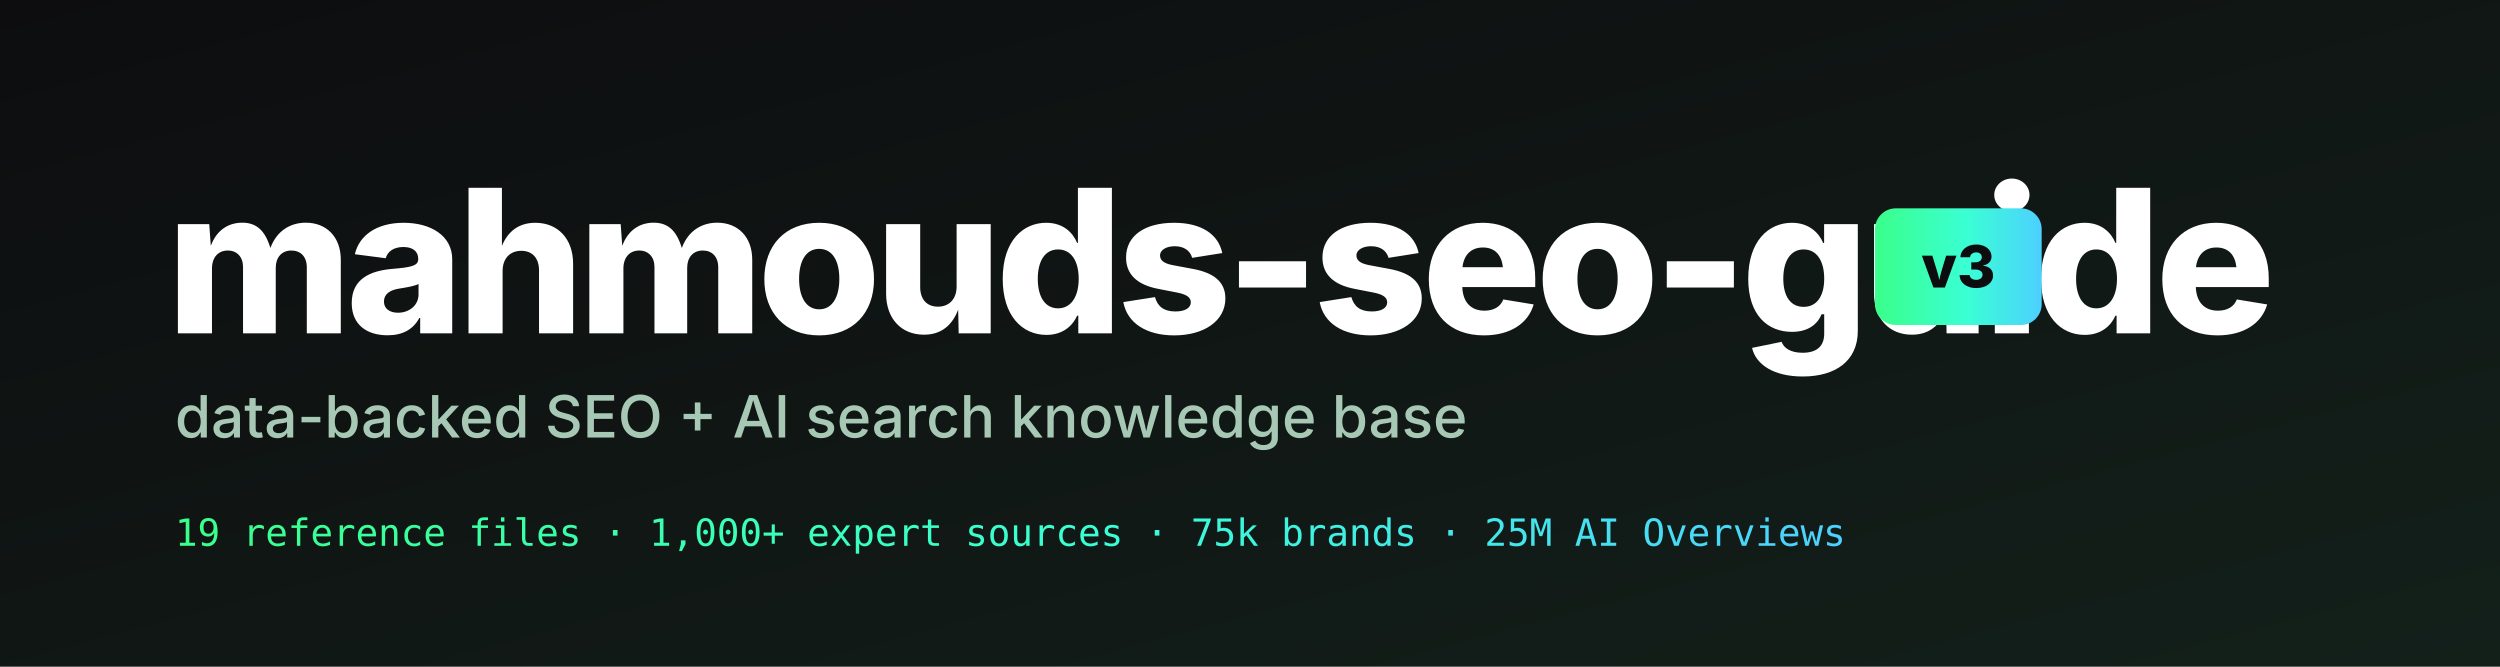
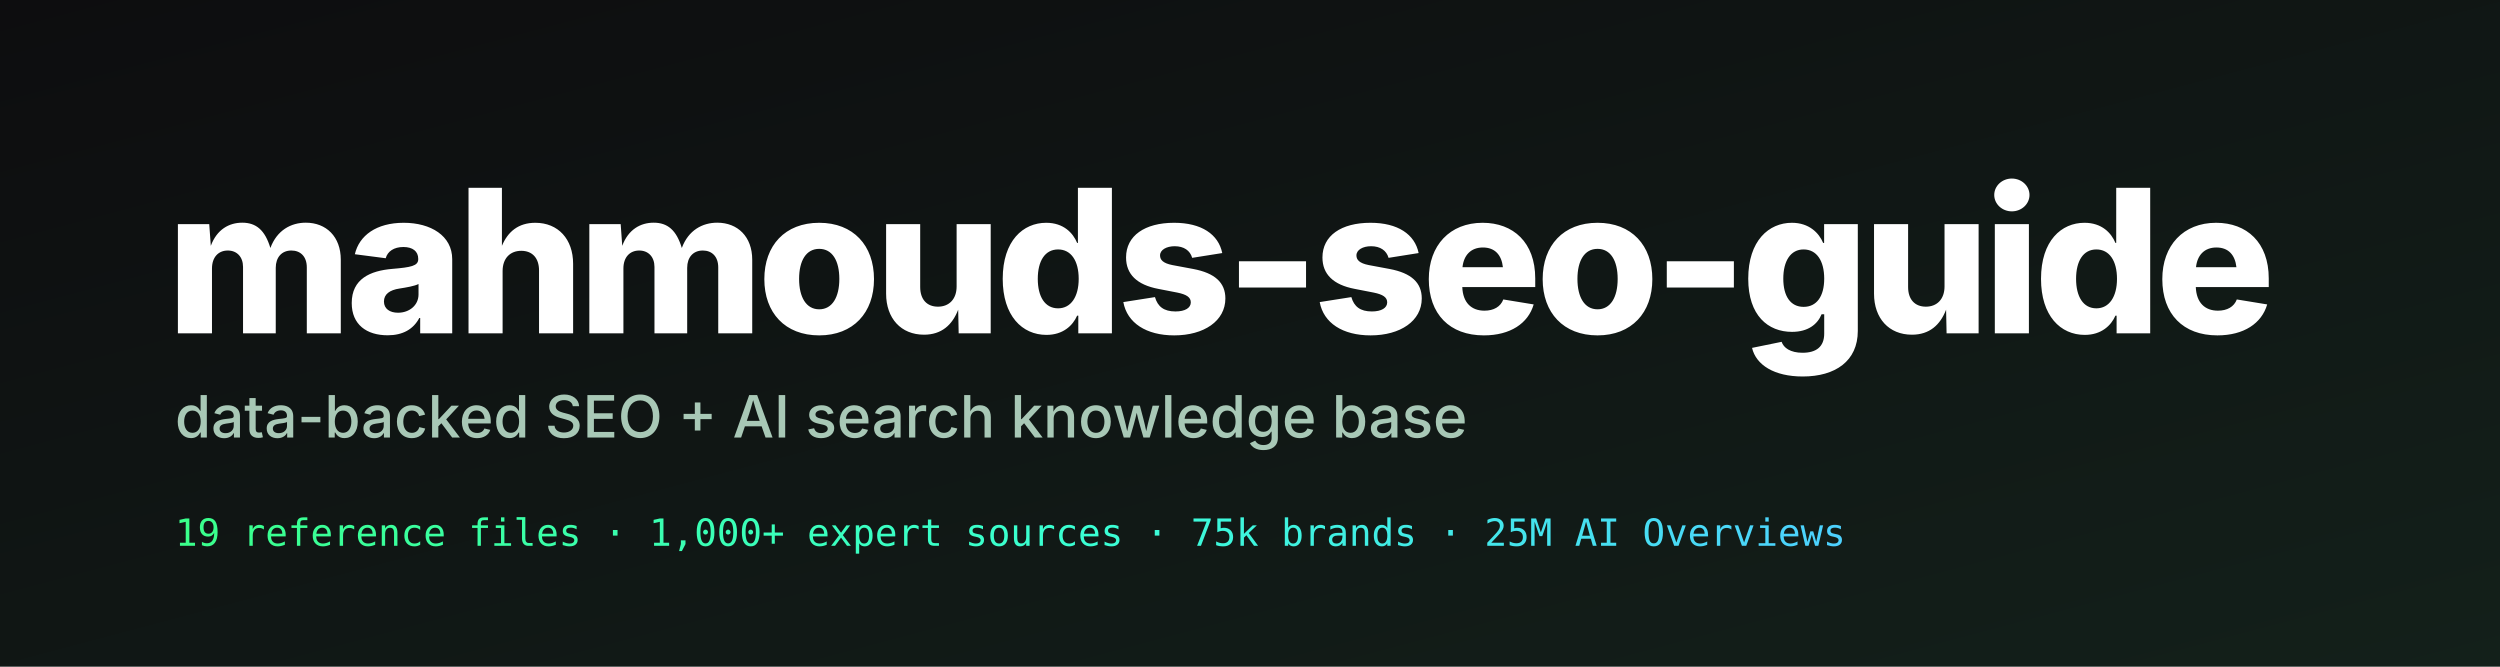
<svg xmlns="http://www.w3.org/2000/svg" viewBox="0 0 1200 320" width="1200" height="320">
  <defs>
    <linearGradient id="bg" x1="0" y1="0" x2="1" y2="1">
      <stop offset="0" stop-color="#0d0d0f" />
      <stop offset="1" stop-color="#13201a" />
    </linearGradient>
    <linearGradient id="accent" x1="0" y1="0" x2="1" y2="0">
      <stop offset="0" stop-color="#3aff8a" />
      <stop offset="0.55" stop-color="#3affd4" />
      <stop offset="1" stop-color="#4dd0ff" />
    </linearGradient>
  </defs>
  <rect width="1200" height="320" fill="url(#bg)" />
  <text x="80" y="160" font-family="ui-sans-serif, system-ui, -apple-system, sans-serif" font-size="96" font-weight="800" fill="#ffffff" letter-spacing="-3">mahmouds-seo-guide</text>
-   <rect x="900" y="100" width="80" height="56" rx="10" fill="url(#accent)" />
-   <text x="940" y="138" font-family="ui-sans-serif, system-ui, -apple-system, sans-serif" font-size="28" font-weight="800" fill="#0d0d0f" text-anchor="middle">v3</text>
  <text x="84" y="210" font-family="ui-sans-serif, system-ui, -apple-system, sans-serif" font-size="28" font-weight="500" fill="#a8c8b6">data-backed SEO + AI search knowledge base</text>
  <text x="84" y="262" font-family="ui-monospace, SFMono-Regular, Menlo, monospace" font-size="18" font-weight="500" fill="url(#accent)">19 reference files · 1,000+ expert sources · 75k brands · 25M AI Overviews</text>
</svg>
